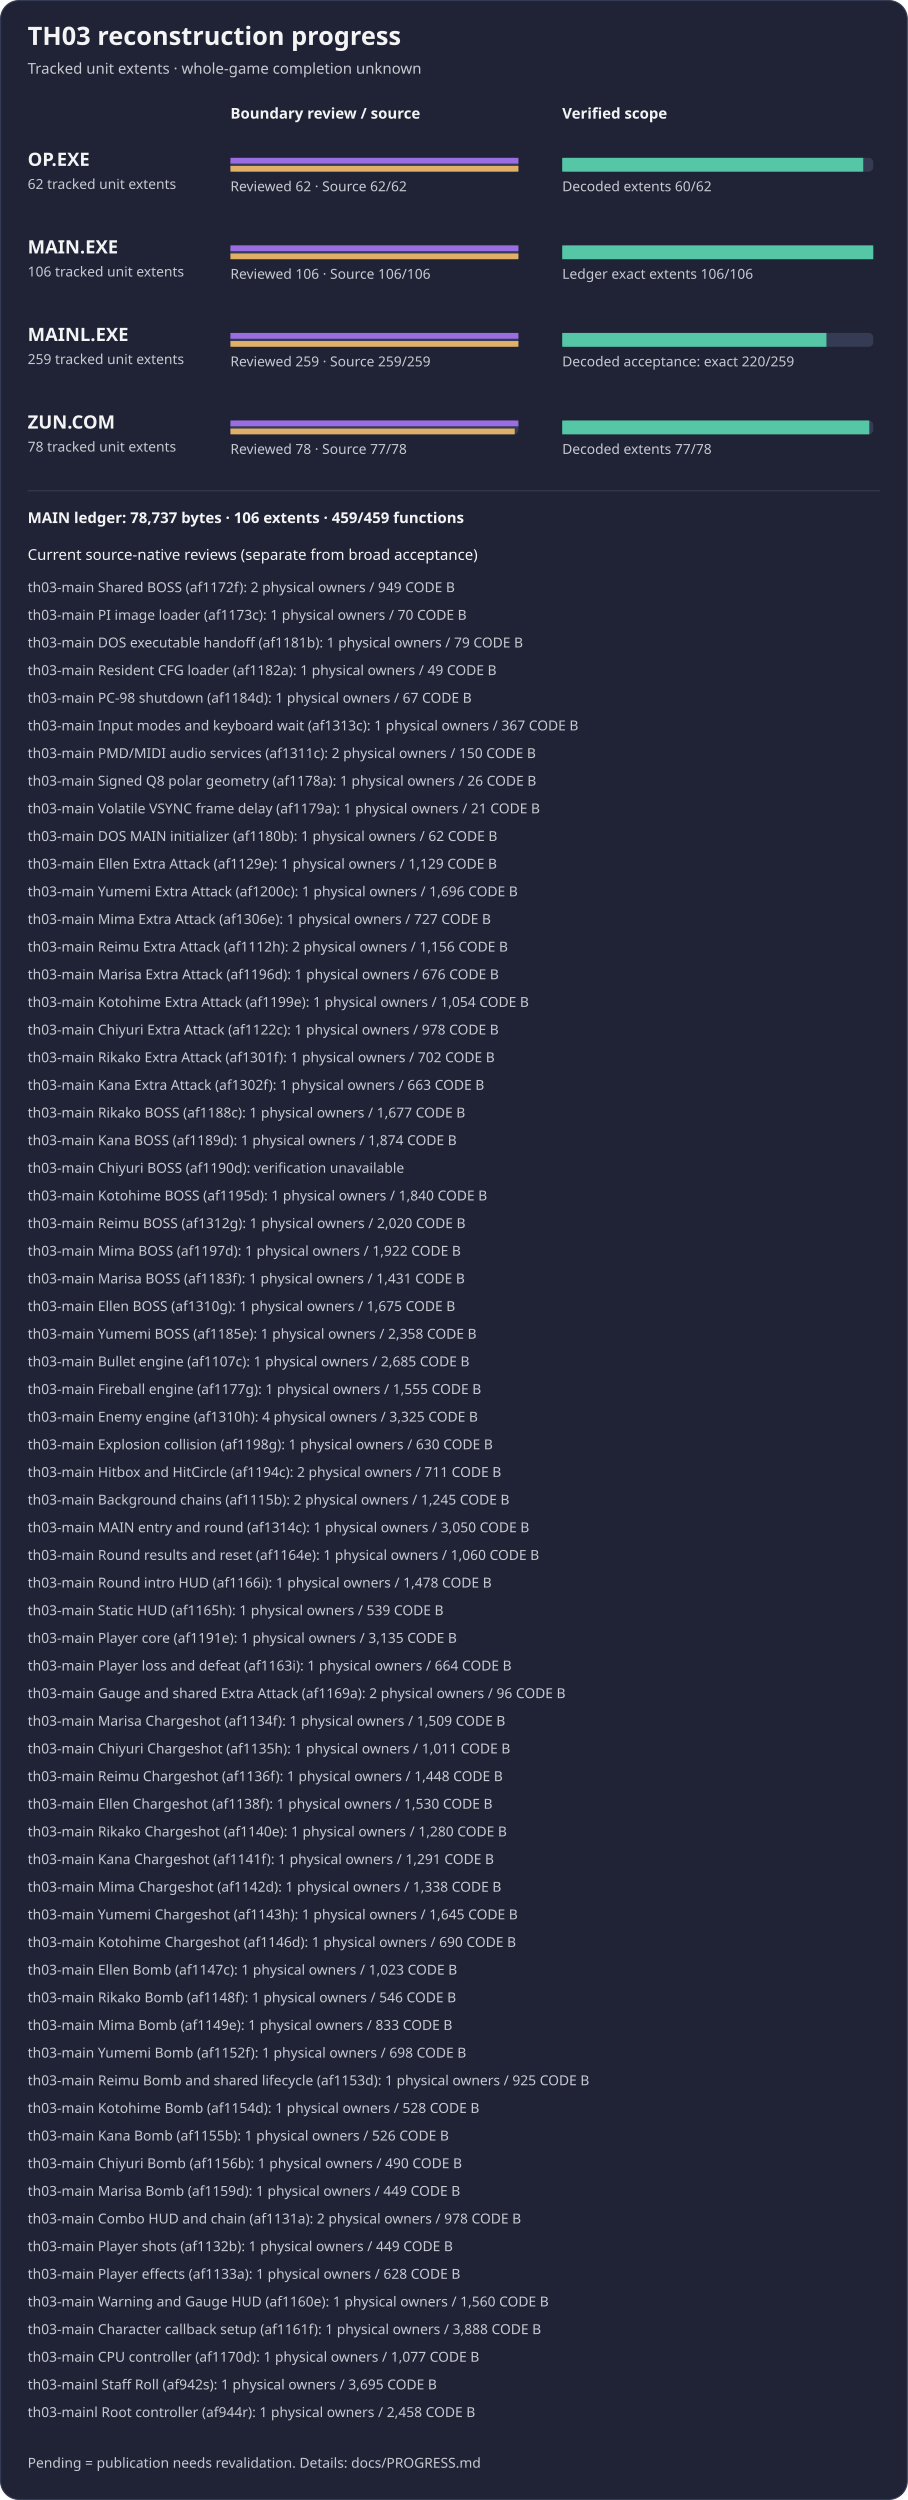
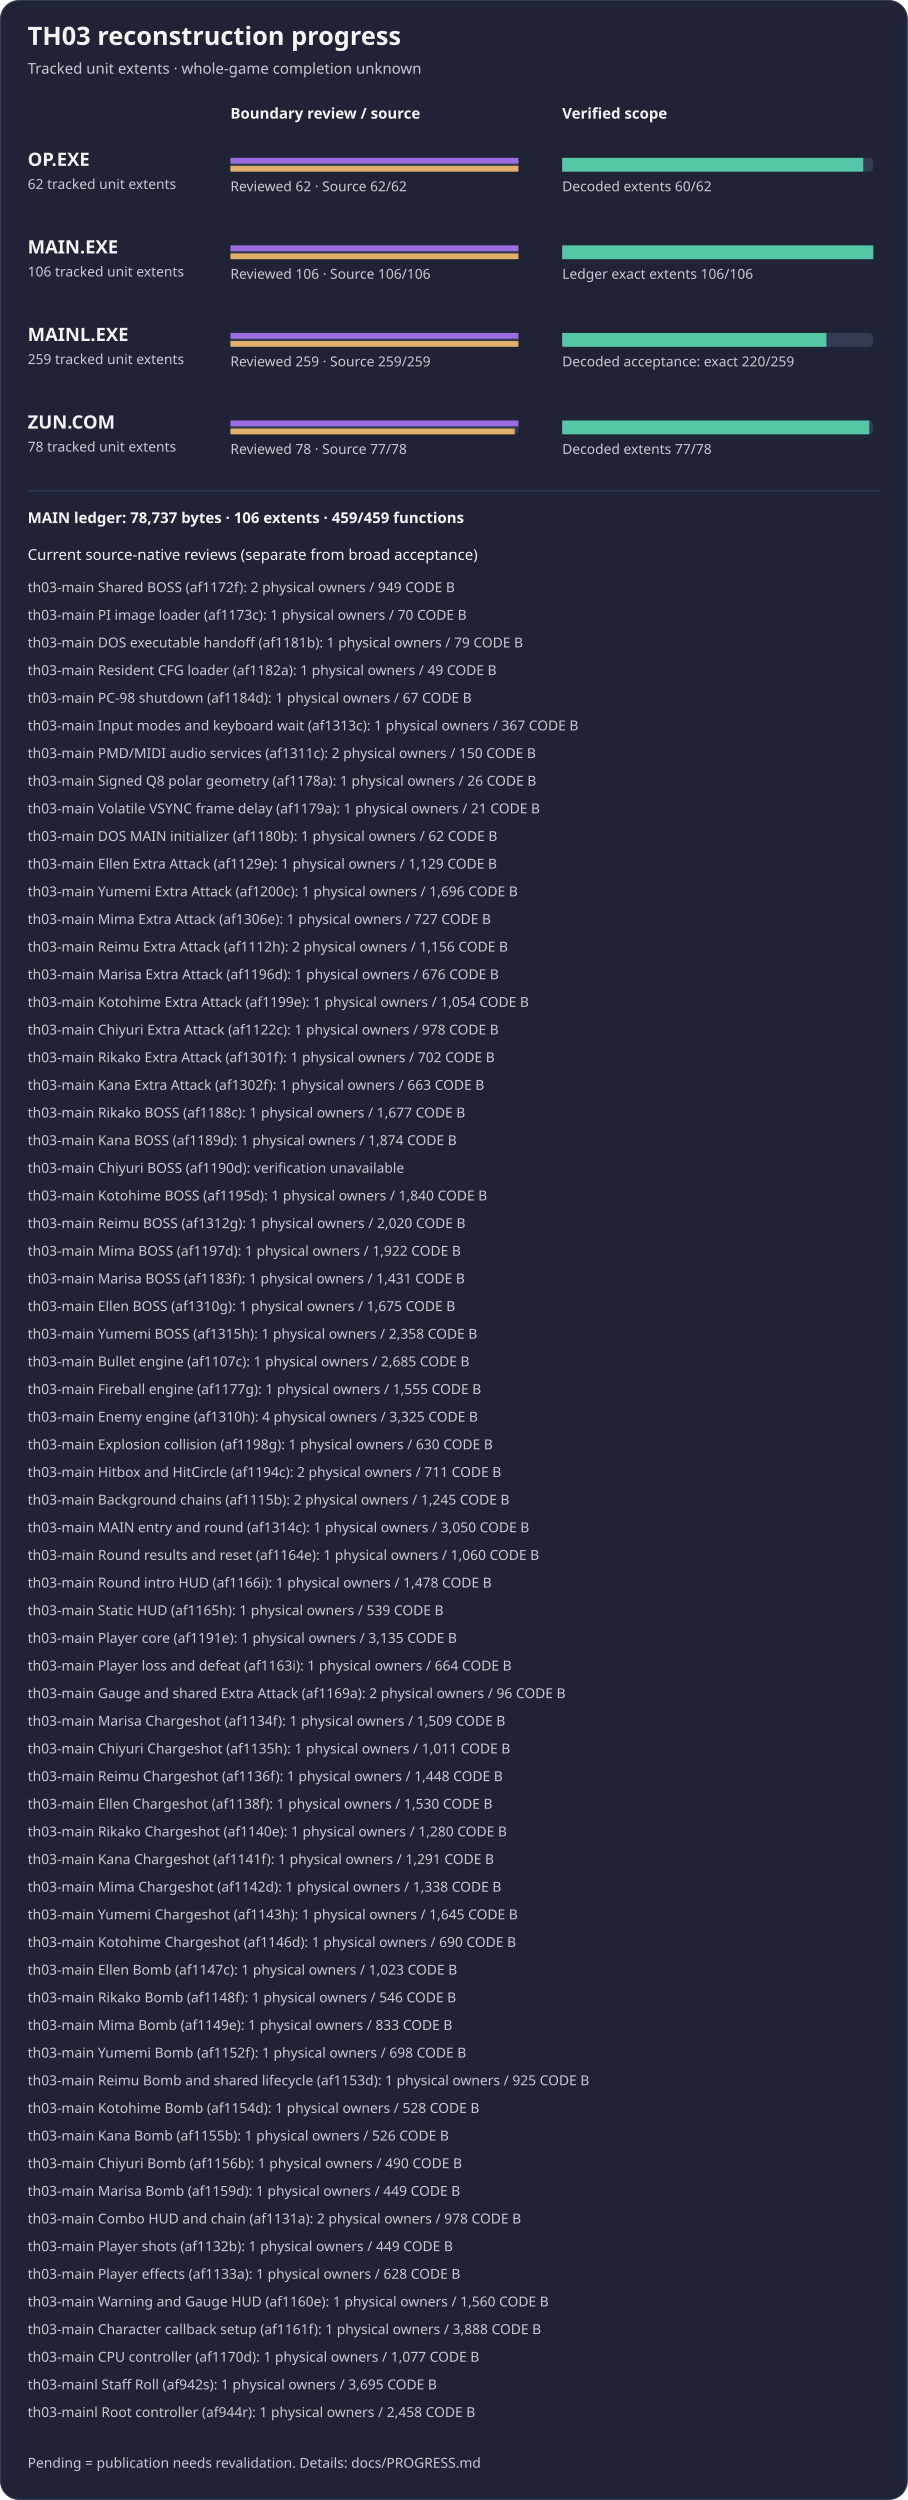
<svg xmlns="http://www.w3.org/2000/svg" width="788" height="2170" viewBox="0 0 788 2170" role="img" aria-label="TH03 reviewed subset reconstruction progress">
  <rect x="0.5" y="0.5" width="787" height="2169" rx="16" fill="#1f2335" stroke="#353b52" />
  <text x="24" y="39" fill="#f4f4f5" font-family="sans-serif" font-size="22" font-weight="600">TH03 reconstruction progress</text>
  <text x="24" y="64" fill="#c8cad2" font-family="sans-serif" font-size="13">Tracked unit extents · whole-game completion unknown</text>
  <text x="200" y="103" fill="#f4f4f5" font-family="sans-serif" font-size="13" font-weight="600">Boundary review / source</text>
  <text x="488" y="103" fill="#f4f4f5" font-family="sans-serif" font-size="13" font-weight="600">Verified scope</text>
  <g aria-label="OP.EXE bars count tracked unit extents, not functions; source-present is not exact">
    <text x="24" y="144" fill="#f4f4f5" font-family="sans-serif" font-size="16" font-weight="600">OP.EXE</text>
    <text x="24" y="164" fill="#c8cad2" font-family="sans-serif" font-size="12">62 tracked unit extents</text>
    <rect x="200" y="137" width="250" height="12" rx="4" fill="#353b52" />
    <rect x="488" y="137" width="270" height="12" rx="4" fill="#353b52" />
    <rect x="200" y="137" width="250.00" height="5" fill="#9b6de3" />
    <rect x="200" y="144" width="250.00" height="5" fill="#e0af68" />
    <rect x="488" y="137" width="261.29" height="12" fill="#55c7a6" />
    <text x="200" y="166" fill="#c8cad2" font-family="sans-serif" font-size="12">Reviewed 62 · Source 62/62</text>
    <text x="488" y="166" fill="#c8cad2" font-family="sans-serif" font-size="12">Decoded extents 60/62</text>
  </g>
  <g aria-label="MAIN.EXE bars count tracked unit extents, not functions; source-present is not exact">
    <text x="24" y="220" fill="#f4f4f5" font-family="sans-serif" font-size="16" font-weight="600">MAIN.EXE</text>
    <text x="24" y="240" fill="#c8cad2" font-family="sans-serif" font-size="12">106 tracked unit extents</text>
    <rect x="200" y="213" width="250" height="12" rx="4" fill="#353b52" />
    <rect x="488" y="213" width="270" height="12" rx="4" fill="#353b52" />
    <rect x="200" y="213" width="250.00" height="5" fill="#9b6de3" />
    <rect x="200" y="220" width="250.00" height="5" fill="#e0af68" />
    <rect x="488" y="213" width="270.00" height="12" fill="#55c7a6" />
    <text x="200" y="242" fill="#c8cad2" font-family="sans-serif" font-size="12">Reviewed 106 · Source 106/106</text>
    <text x="488" y="242" fill="#c8cad2" font-family="sans-serif" font-size="12">Ledger exact extents 106/106</text>
  </g>
  <g aria-label="MAINL bars count tracked unit extents, not functions; source-present is not exact">
    <text x="24" y="296" fill="#f4f4f5" font-family="sans-serif" font-size="16" font-weight="600">MAINL.EXE</text>
    <text x="24" y="316" fill="#c8cad2" font-family="sans-serif" font-size="12">259 tracked unit extents</text>
    <rect x="200" y="289" width="250" height="12" rx="4" fill="#353b52" />
    <rect x="488" y="289" width="270" height="12" rx="4" fill="#353b52" />
    <rect x="200" y="289" width="250.00" height="5" fill="#9b6de3" />
    <rect x="200" y="296" width="250.00" height="5" fill="#e0af68" />
    <rect x="488" y="289" width="229.34" height="12" fill="#55c7a6" />
    <text x="200" y="318" fill="#c8cad2" font-family="sans-serif" font-size="12">Reviewed 259 · Source 259/259</text>
    <text x="488" y="318" fill="#c8cad2" font-family="sans-serif" font-size="12">Decoded acceptance: exact 220/259</text>
  </g>
  <g aria-label="ZUN.COM bars count tracked unit extents, not functions; source-present is not exact">
    <text x="24" y="372" fill="#f4f4f5" font-family="sans-serif" font-size="16" font-weight="600">ZUN.COM</text>
    <text x="24" y="392" fill="#c8cad2" font-family="sans-serif" font-size="12">78 tracked unit extents</text>
    <rect x="200" y="365" width="250" height="12" rx="4" fill="#353b52" />
    <rect x="488" y="365" width="270" height="12" rx="4" fill="#353b52" />
    <rect x="200" y="365" width="250.00" height="5" fill="#9b6de3" />
    <rect x="200" y="372" width="246.79" height="5" fill="#e0af68" />
    <rect x="488" y="365" width="266.54" height="12" fill="#55c7a6" />
    <text x="200" y="394" fill="#c8cad2" font-family="sans-serif" font-size="12">Reviewed 78 · Source 77/78</text>
    <text x="488" y="394" fill="#c8cad2" font-family="sans-serif" font-size="12">Decoded extents 77/78</text>
  </g>
  <path d="M24 426 H764" stroke="#353b52" />
  <text x="24" y="454" fill="#f4f4f5" font-family="sans-serif" font-size="13" font-weight="600">MAIN ledger: 78,737 bytes · 106 extents · 459/459 functions</text>
  <text x="24" y="486" fill="#f4f4f5" font-family="sans-serif" font-size="13">Current source-native reviews (separate from broad acceptance)</text>
  <text x="24" y="514" fill="#c8cad2" font-family="sans-serif" font-size="12">th03-main Shared BOSS (af1172f): 2 physical owners / 949 CODE B</text>
  <text x="24" y="538" fill="#c8cad2" font-family="sans-serif" font-size="12">th03-main PI image loader (af1173c): 1 physical owners / 70 CODE B</text>
  <text x="24" y="562" fill="#c8cad2" font-family="sans-serif" font-size="12">th03-main DOS executable handoff (af1181b): 1 physical owners / 79 CODE B</text>
  <text x="24" y="586" fill="#c8cad2" font-family="sans-serif" font-size="12">th03-main Resident CFG loader (af1182a): 1 physical owners / 49 CODE B</text>
  <text x="24" y="610" fill="#c8cad2" font-family="sans-serif" font-size="12">th03-main PC-98 shutdown (af1184d): 1 physical owners / 67 CODE B</text>
  <text x="24" y="634" fill="#c8cad2" font-family="sans-serif" font-size="12">th03-main Input modes and keyboard wait (af1313c): 1 physical owners / 367 CODE B</text>
  <text x="24" y="658" fill="#c8cad2" font-family="sans-serif" font-size="12">th03-main PMD/MIDI audio services (af1311c): 2 physical owners / 150 CODE B</text>
  <text x="24" y="682" fill="#c8cad2" font-family="sans-serif" font-size="12">th03-main Signed Q8 polar geometry (af1178a): 1 physical owners / 26 CODE B</text>
  <text x="24" y="706" fill="#c8cad2" font-family="sans-serif" font-size="12">th03-main Volatile VSYNC frame delay (af1179a): 1 physical owners / 21 CODE B</text>
  <text x="24" y="730" fill="#c8cad2" font-family="sans-serif" font-size="12">th03-main DOS MAIN initializer (af1180b): 1 physical owners / 62 CODE B</text>
  <text x="24" y="754" fill="#c8cad2" font-family="sans-serif" font-size="12">th03-main Ellen Extra Attack (af1129e): 1 physical owners / 1,129 CODE B</text>
  <text x="24" y="778" fill="#c8cad2" font-family="sans-serif" font-size="12">th03-main Yumemi Extra Attack (af1200c): 1 physical owners / 1,696 CODE B</text>
  <text x="24" y="802" fill="#c8cad2" font-family="sans-serif" font-size="12">th03-main Mima Extra Attack (af1306e): 1 physical owners / 727 CODE B</text>
  <text x="24" y="826" fill="#c8cad2" font-family="sans-serif" font-size="12">th03-main Reimu Extra Attack (af1112h): 2 physical owners / 1,156 CODE B</text>
  <text x="24" y="850" fill="#c8cad2" font-family="sans-serif" font-size="12">th03-main Marisa Extra Attack (af1196d): 1 physical owners / 676 CODE B</text>
  <text x="24" y="874" fill="#c8cad2" font-family="sans-serif" font-size="12">th03-main Kotohime Extra Attack (af1199e): 1 physical owners / 1,054 CODE B</text>
  <text x="24" y="898" fill="#c8cad2" font-family="sans-serif" font-size="12">th03-main Chiyuri Extra Attack (af1122c): 1 physical owners / 978 CODE B</text>
  <text x="24" y="922" fill="#c8cad2" font-family="sans-serif" font-size="12">th03-main Rikako Extra Attack (af1301f): 1 physical owners / 702 CODE B</text>
  <text x="24" y="946" fill="#c8cad2" font-family="sans-serif" font-size="12">th03-main Kana Extra Attack (af1302f): 1 physical owners / 663 CODE B</text>
  <text x="24" y="970" fill="#c8cad2" font-family="sans-serif" font-size="12">th03-main Rikako BOSS (af1188c): 1 physical owners / 1,677 CODE B</text>
  <text x="24" y="994" fill="#c8cad2" font-family="sans-serif" font-size="12">th03-main Kana BOSS (af1189d): 1 physical owners / 1,874 CODE B</text>
  <text x="24" y="1018" fill="#c8cad2" font-family="sans-serif" font-size="12">th03-main Chiyuri BOSS (af1190d): verification unavailable</text>
  <text x="24" y="1042" fill="#c8cad2" font-family="sans-serif" font-size="12">th03-main Kotohime BOSS (af1195d): 1 physical owners / 1,840 CODE B</text>
  <text x="24" y="1066" fill="#c8cad2" font-family="sans-serif" font-size="12">th03-main Reimu BOSS (af1312g): 1 physical owners / 2,020 CODE B</text>
  <text x="24" y="1090" fill="#c8cad2" font-family="sans-serif" font-size="12">th03-main Mima BOSS (af1197d): 1 physical owners / 1,922 CODE B</text>
  <text x="24" y="1114" fill="#c8cad2" font-family="sans-serif" font-size="12">th03-main Marisa BOSS (af1183f): 1 physical owners / 1,431 CODE B</text>
  <text x="24" y="1138" fill="#c8cad2" font-family="sans-serif" font-size="12">th03-main Ellen BOSS (af1310g): 1 physical owners / 1,675 CODE B</text>
-   <text x="24" y="1162" fill="#c8cad2" font-family="sans-serif" font-size="12">th03-main Yumemi BOSS (af1185e): 1 physical owners / 2,358 CODE B</text>
+   <text x="24" y="1162" fill="#c8cad2" font-family="sans-serif" font-size="12">th03-main Yumemi BOSS (af1315h): 1 physical owners / 2,358 CODE B</text>
  <text x="24" y="1186" fill="#c8cad2" font-family="sans-serif" font-size="12">th03-main Bullet engine (af1107c): 1 physical owners / 2,685 CODE B</text>
  <text x="24" y="1210" fill="#c8cad2" font-family="sans-serif" font-size="12">th03-main Fireball engine (af1177g): 1 physical owners / 1,555 CODE B</text>
  <text x="24" y="1234" fill="#c8cad2" font-family="sans-serif" font-size="12">th03-main Enemy engine (af1310h): 4 physical owners / 3,325 CODE B</text>
  <text x="24" y="1258" fill="#c8cad2" font-family="sans-serif" font-size="12">th03-main Explosion collision (af1198g): 1 physical owners / 630 CODE B</text>
  <text x="24" y="1282" fill="#c8cad2" font-family="sans-serif" font-size="12">th03-main Hitbox and HitCircle (af1194c): 2 physical owners / 711 CODE B</text>
  <text x="24" y="1306" fill="#c8cad2" font-family="sans-serif" font-size="12">th03-main Background chains (af1115b): 2 physical owners / 1,245 CODE B</text>
  <text x="24" y="1330" fill="#c8cad2" font-family="sans-serif" font-size="12">th03-main MAIN entry and round (af1314c): 1 physical owners / 3,050 CODE B</text>
  <text x="24" y="1354" fill="#c8cad2" font-family="sans-serif" font-size="12">th03-main Round results and reset (af1164e): 1 physical owners / 1,060 CODE B</text>
  <text x="24" y="1378" fill="#c8cad2" font-family="sans-serif" font-size="12">th03-main Round intro HUD (af1166i): 1 physical owners / 1,478 CODE B</text>
  <text x="24" y="1402" fill="#c8cad2" font-family="sans-serif" font-size="12">th03-main Static HUD (af1165h): 1 physical owners / 539 CODE B</text>
  <text x="24" y="1426" fill="#c8cad2" font-family="sans-serif" font-size="12">th03-main Player core (af1191e): 1 physical owners / 3,135 CODE B</text>
  <text x="24" y="1450" fill="#c8cad2" font-family="sans-serif" font-size="12">th03-main Player loss and defeat (af1163i): 1 physical owners / 664 CODE B</text>
  <text x="24" y="1474" fill="#c8cad2" font-family="sans-serif" font-size="12">th03-main Gauge and shared Extra Attack (af1169a): 2 physical owners / 96 CODE B</text>
  <text x="24" y="1498" fill="#c8cad2" font-family="sans-serif" font-size="12">th03-main Marisa Chargeshot (af1134f): 1 physical owners / 1,509 CODE B</text>
  <text x="24" y="1522" fill="#c8cad2" font-family="sans-serif" font-size="12">th03-main Chiyuri Chargeshot (af1135h): 1 physical owners / 1,011 CODE B</text>
  <text x="24" y="1546" fill="#c8cad2" font-family="sans-serif" font-size="12">th03-main Reimu Chargeshot (af1136f): 1 physical owners / 1,448 CODE B</text>
  <text x="24" y="1570" fill="#c8cad2" font-family="sans-serif" font-size="12">th03-main Ellen Chargeshot (af1138f): 1 physical owners / 1,530 CODE B</text>
  <text x="24" y="1594" fill="#c8cad2" font-family="sans-serif" font-size="12">th03-main Rikako Chargeshot (af1140e): 1 physical owners / 1,280 CODE B</text>
  <text x="24" y="1618" fill="#c8cad2" font-family="sans-serif" font-size="12">th03-main Kana Chargeshot (af1141f): 1 physical owners / 1,291 CODE B</text>
  <text x="24" y="1642" fill="#c8cad2" font-family="sans-serif" font-size="12">th03-main Mima Chargeshot (af1142d): 1 physical owners / 1,338 CODE B</text>
  <text x="24" y="1666" fill="#c8cad2" font-family="sans-serif" font-size="12">th03-main Yumemi Chargeshot (af1143h): 1 physical owners / 1,645 CODE B</text>
  <text x="24" y="1690" fill="#c8cad2" font-family="sans-serif" font-size="12">th03-main Kotohime Chargeshot (af1146d): 1 physical owners / 690 CODE B</text>
  <text x="24" y="1714" fill="#c8cad2" font-family="sans-serif" font-size="12">th03-main Ellen Bomb (af1147c): 1 physical owners / 1,023 CODE B</text>
  <text x="24" y="1738" fill="#c8cad2" font-family="sans-serif" font-size="12">th03-main Rikako Bomb (af1148f): 1 physical owners / 546 CODE B</text>
  <text x="24" y="1762" fill="#c8cad2" font-family="sans-serif" font-size="12">th03-main Mima Bomb (af1149e): 1 physical owners / 833 CODE B</text>
  <text x="24" y="1786" fill="#c8cad2" font-family="sans-serif" font-size="12">th03-main Yumemi Bomb (af1152f): 1 physical owners / 698 CODE B</text>
  <text x="24" y="1810" fill="#c8cad2" font-family="sans-serif" font-size="12">th03-main Reimu Bomb and shared lifecycle (af1153d): 1 physical owners / 925 CODE B</text>
  <text x="24" y="1834" fill="#c8cad2" font-family="sans-serif" font-size="12">th03-main Kotohime Bomb (af1154d): 1 physical owners / 528 CODE B</text>
  <text x="24" y="1858" fill="#c8cad2" font-family="sans-serif" font-size="12">th03-main Kana Bomb (af1155b): 1 physical owners / 526 CODE B</text>
  <text x="24" y="1882" fill="#c8cad2" font-family="sans-serif" font-size="12">th03-main Chiyuri Bomb (af1156b): 1 physical owners / 490 CODE B</text>
  <text x="24" y="1906" fill="#c8cad2" font-family="sans-serif" font-size="12">th03-main Marisa Bomb (af1159d): 1 physical owners / 449 CODE B</text>
  <text x="24" y="1930" fill="#c8cad2" font-family="sans-serif" font-size="12">th03-main Combo HUD and chain (af1131a): 2 physical owners / 978 CODE B</text>
  <text x="24" y="1954" fill="#c8cad2" font-family="sans-serif" font-size="12">th03-main Player shots (af1132b): 1 physical owners / 449 CODE B</text>
  <text x="24" y="1978" fill="#c8cad2" font-family="sans-serif" font-size="12">th03-main Player effects (af1133a): 1 physical owners / 628 CODE B</text>
  <text x="24" y="2002" fill="#c8cad2" font-family="sans-serif" font-size="12">th03-main Warning and Gauge HUD (af1160e): 1 physical owners / 1,560 CODE B</text>
  <text x="24" y="2026" fill="#c8cad2" font-family="sans-serif" font-size="12">th03-main Character callback setup (af1161f): 1 physical owners / 3,888 CODE B</text>
  <text x="24" y="2050" fill="#c8cad2" font-family="sans-serif" font-size="12">th03-main CPU controller (af1170d): 1 physical owners / 1,077 CODE B</text>
  <text x="24" y="2074" fill="#c8cad2" font-family="sans-serif" font-size="12">th03-mainl Staff Roll (af942s): 1 physical owners / 3,695 CODE B</text>
  <text x="24" y="2098" fill="#c8cad2" font-family="sans-serif" font-size="12">th03-mainl Root controller (af944r): 1 physical owners / 2,458 CODE B</text>
  <text x="24" y="2142" fill="#c8cad2" font-family="sans-serif" font-size="12">Pending = publication needs revalidation. Details: docs/PROGRESS.md</text>
</svg>
